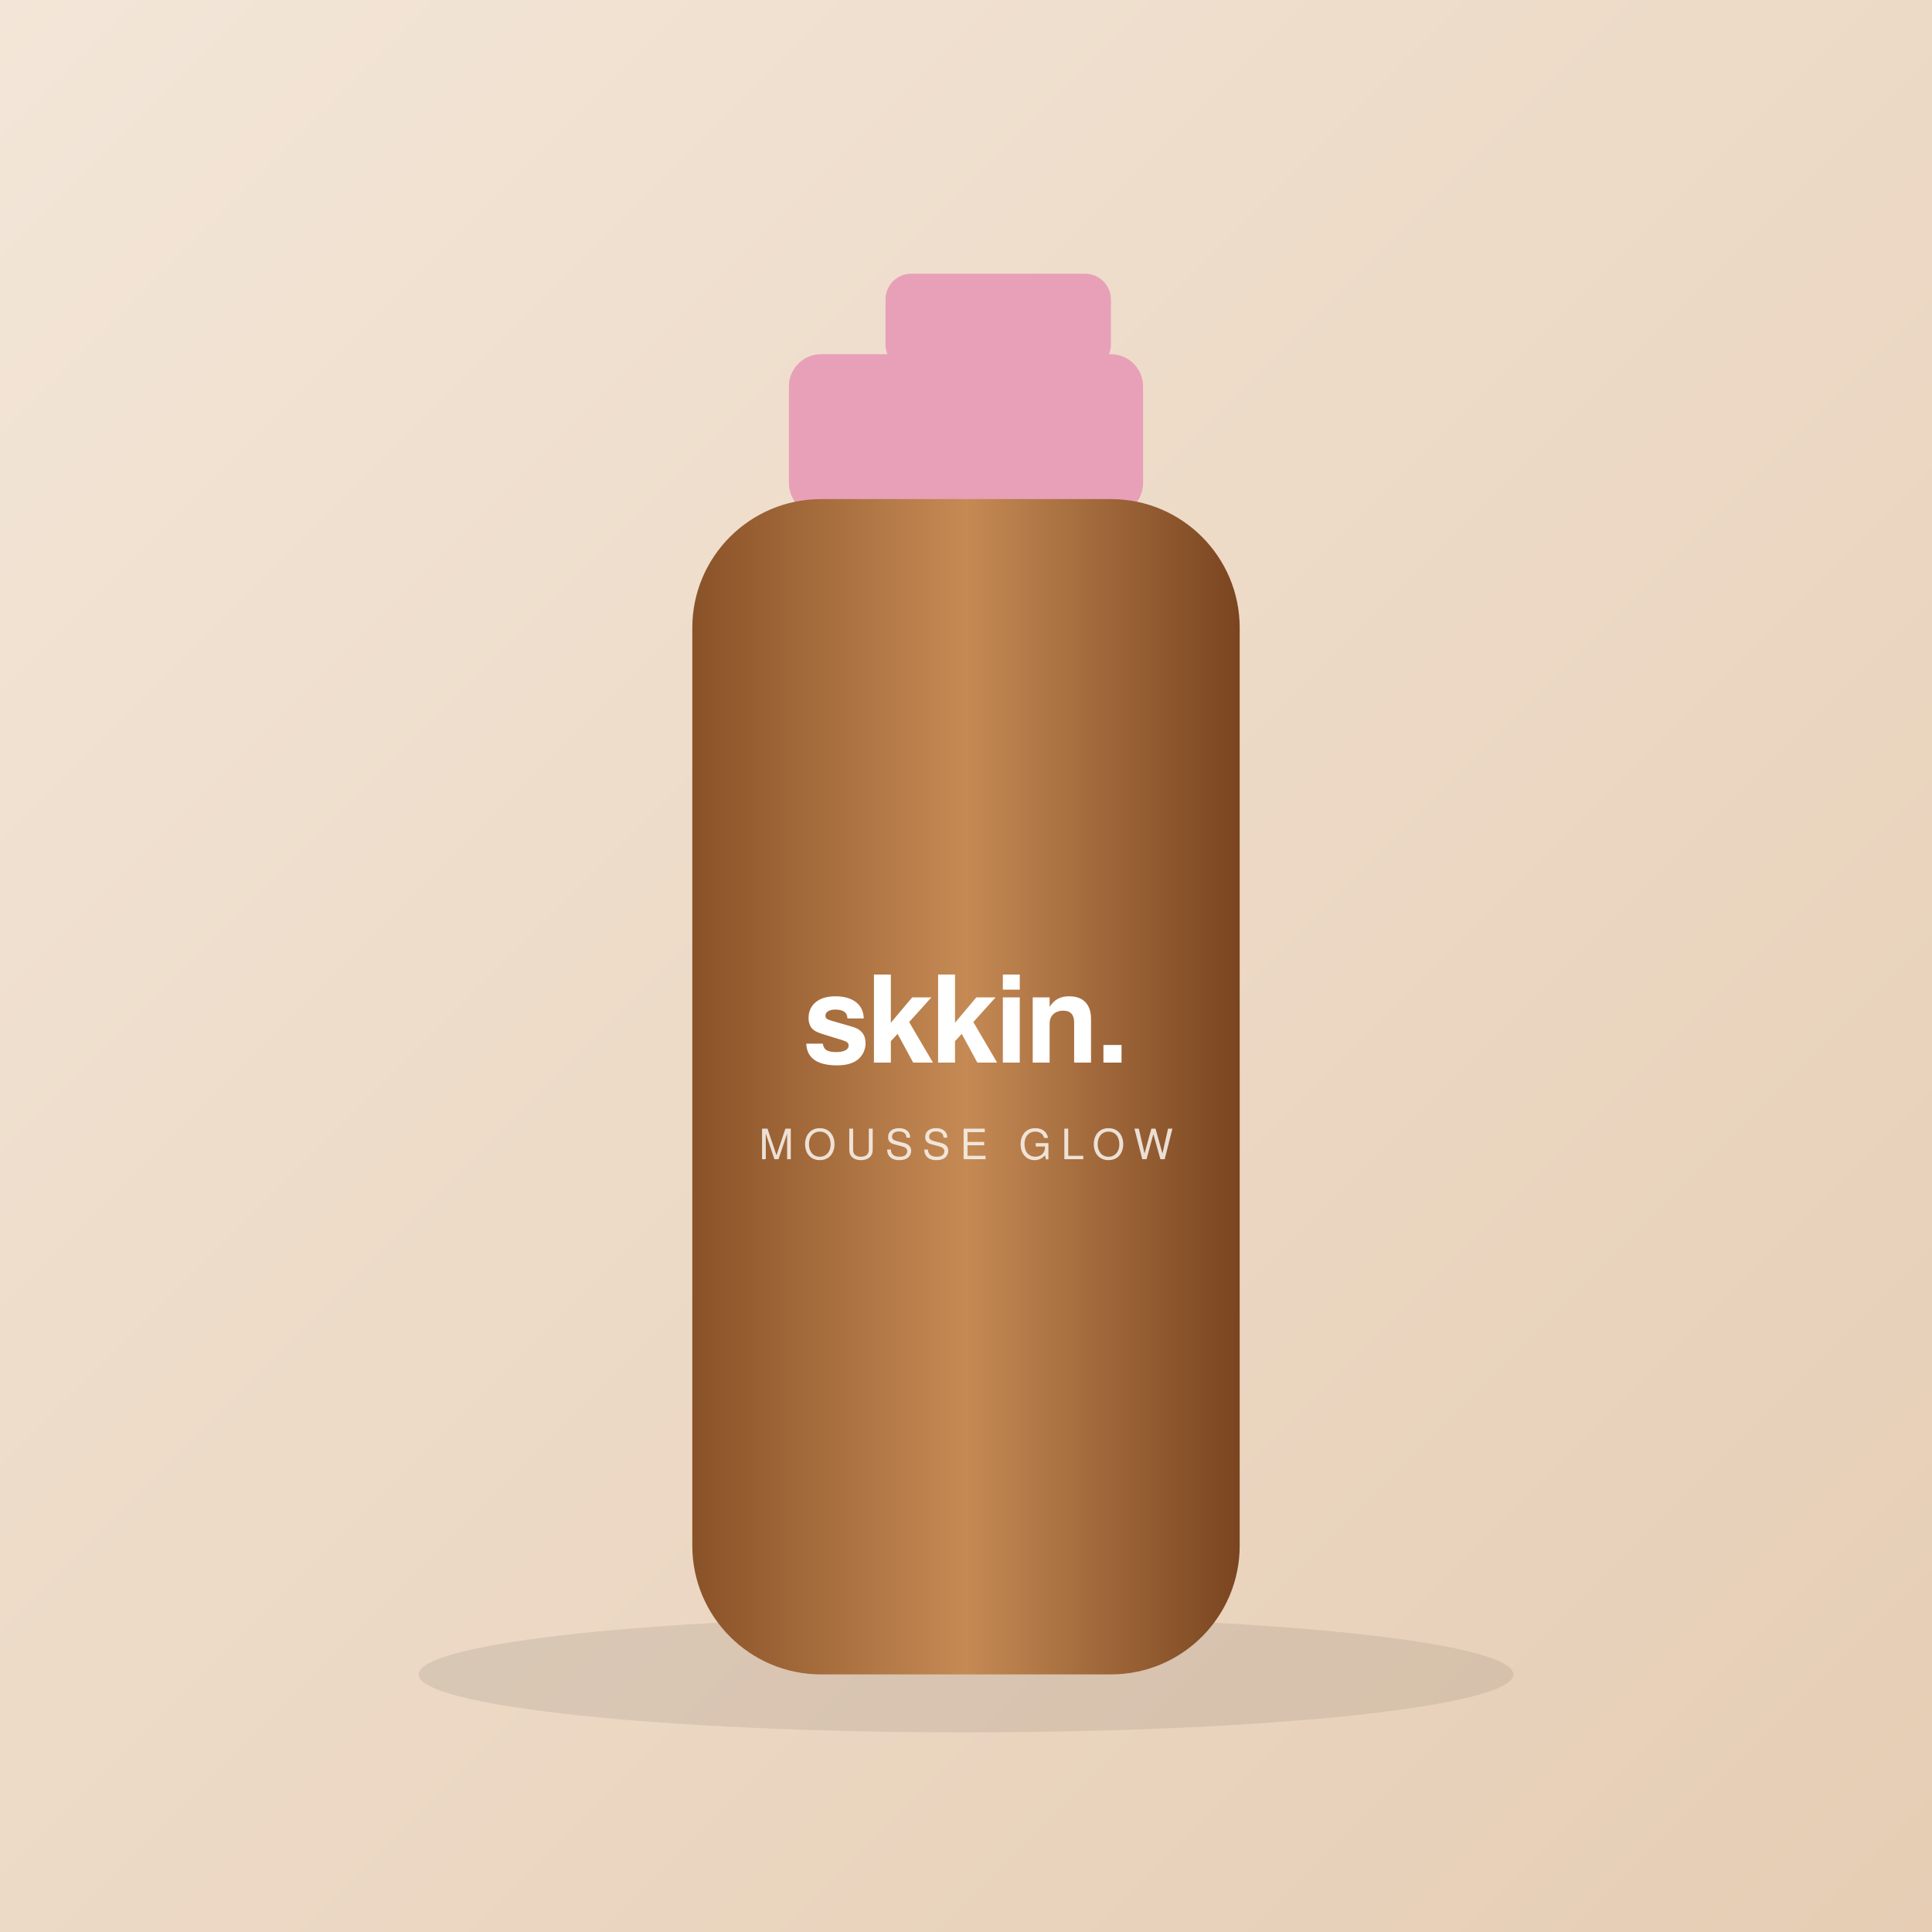
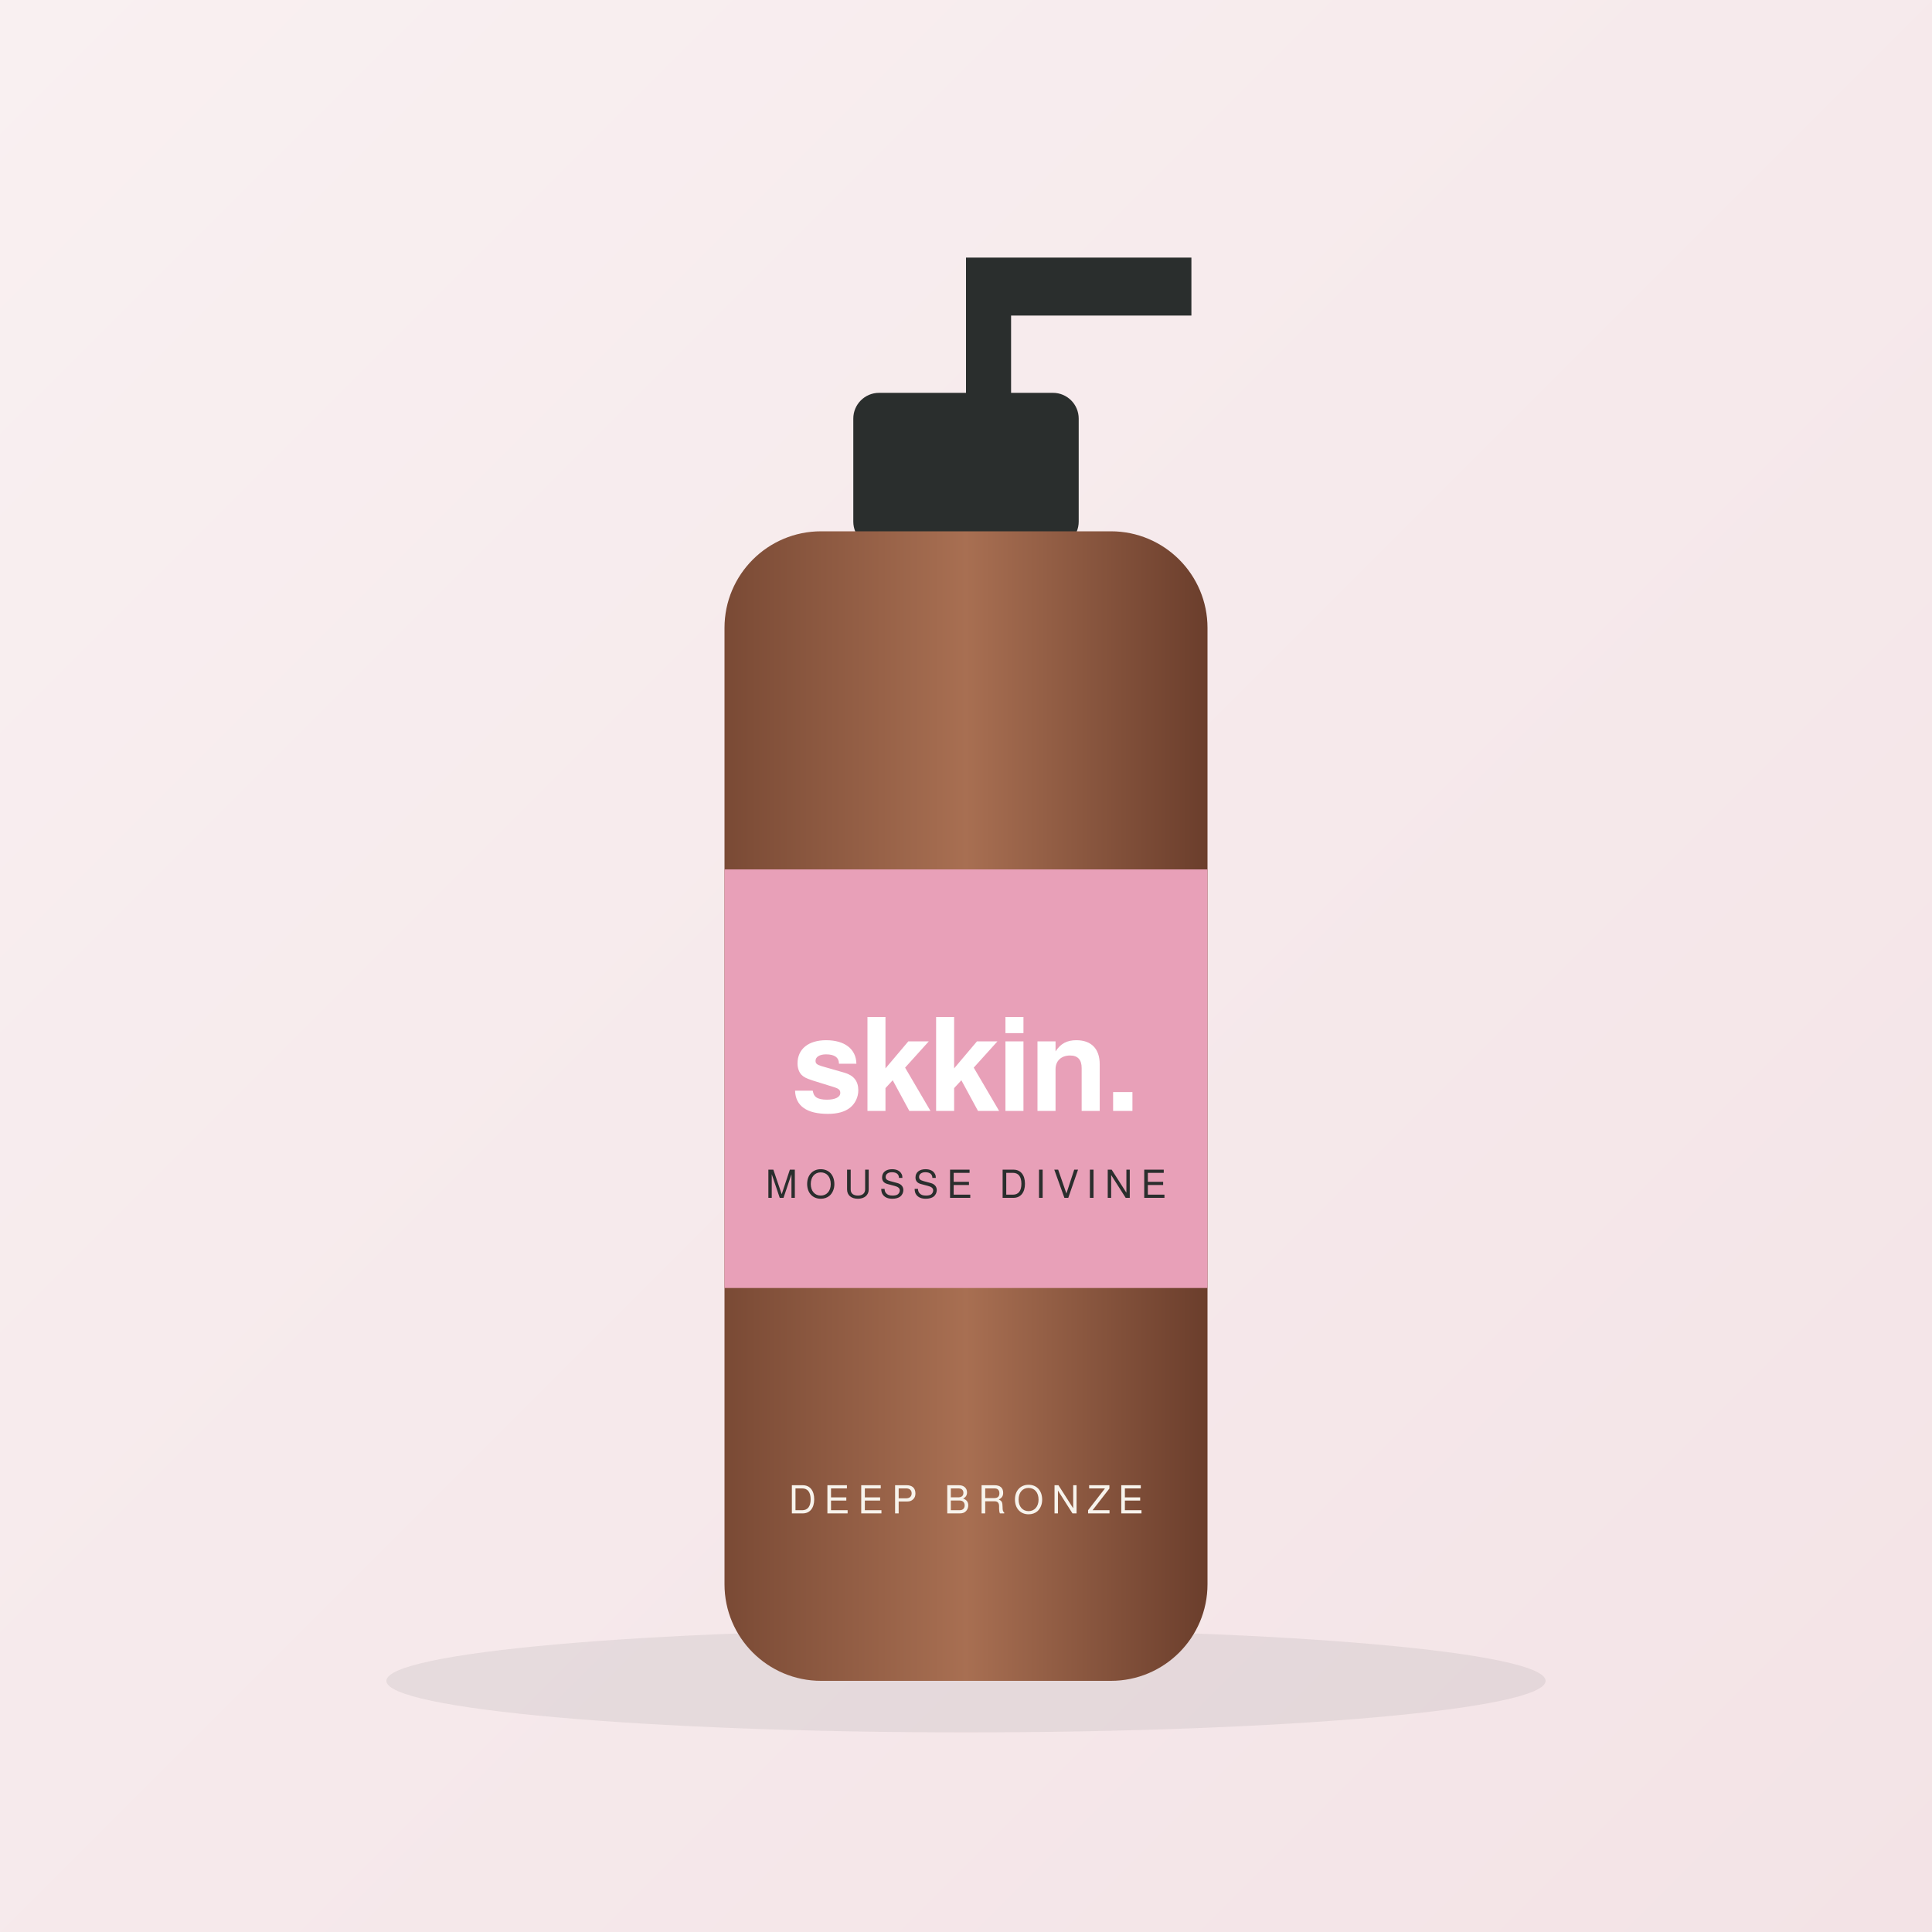
<svg xmlns="http://www.w3.org/2000/svg" viewBox="0 0 600 600">
  <defs>
    <linearGradient id="bg" x1="0" y1="0" x2="1" y2="1">
-       <stop offset="0" stop-color="#f3e6d8" />
-       <stop offset="1" stop-color="#e6cdb4" />
+       <stop offset="0" stop-color="#f9f0f1" />
+       <stop offset="1" stop-color="#f3e3e6" />
    </linearGradient>
-     <linearGradient id="pk" x1="0" y1="0" x2="1" y2="0">
-       <stop offset="0" stop-color="#8a5228" />
-       <stop offset=".5" stop-color="#c58a54" />
-       <stop offset="1" stop-color="#7a4520" />
+     <linearGradient id="glass" x1="0" y1="0" x2="1" y2="0">
+       <stop offset="0" stop-color="#f6c9d6" />
+       <stop offset=".45" stop-color="#fbe4eb" />
+       <stop offset="1" stop-color="#e8a0b8" />
+     </linearGradient>
+     <linearGradient id="bronze" x1="0" y1="0" x2="1" y2="0">
+       <stop offset="0" stop-color="#7a4a35" />
+       <stop offset=".5" stop-color="#a86f52" />
+       <stop offset="1" stop-color="#6b3e2c" />
    </linearGradient>
  </defs>
  <rect width="600" height="600" fill="url(#bg)" />
-   <ellipse cx="300" cy="520" rx="170" ry="18" fill="#000" opacity=".08" />
-   <rect x="245" y="110" width="110" height="50" rx="10" fill="#e8a0b8" />
-   <rect x="275" y="85" width="70" height="30" rx="8" fill="#e8a0b8" />
-   <rect x="215" y="155" width="170" height="365" rx="40" fill="url(#pk)" />
-   <text x="300" y="330" text-anchor="middle" font-family="Helvetica, Arial, sans-serif" font-weight="900" font-size="37.5" letter-spacing="-1" fill="#fff">skkin.</text>
-   <text x="300" y="360" text-anchor="middle" font-family="Helvetica, Arial, sans-serif" font-size="13" letter-spacing="3" fill="#faf6f1" opacity=".85">MOUSSE GLOW</text>
+   <ellipse cx="300" cy="522" rx="180" ry="16" fill="#2a2e2d" opacity=".08" />
+   <path d="M300 80h70v18h-56v30h-14z" fill="#2a2e2d" />
+   <rect x="265" y="122" width="70" height="48" rx="8" fill="#2a2e2d" />
+   <rect x="225" y="165" width="150" height="357" rx="30" fill="url(#bronze)" />
+   <rect x="225" y="270" width="150" height="130" fill="#e8a0b8" />
+   <text x="300" y="345" text-anchor="middle" font-family="Helvetica, Arial, sans-serif" font-weight="900" font-size="40" letter-spacing="-1" fill="#fff">skkin.</text>
+   <text x="300" y="372" text-anchor="middle" font-family="Helvetica, Arial, sans-serif" font-size="12" letter-spacing="2.5" fill="#2a2e2d">MOUSSE DIVINE</text>
+   <text x="300" y="470" text-anchor="middle" font-family="Helvetica, Arial, sans-serif" font-size="12" letter-spacing="2.5" fill="#f7f3ec">DEEP BRONZE</text>
</svg>
